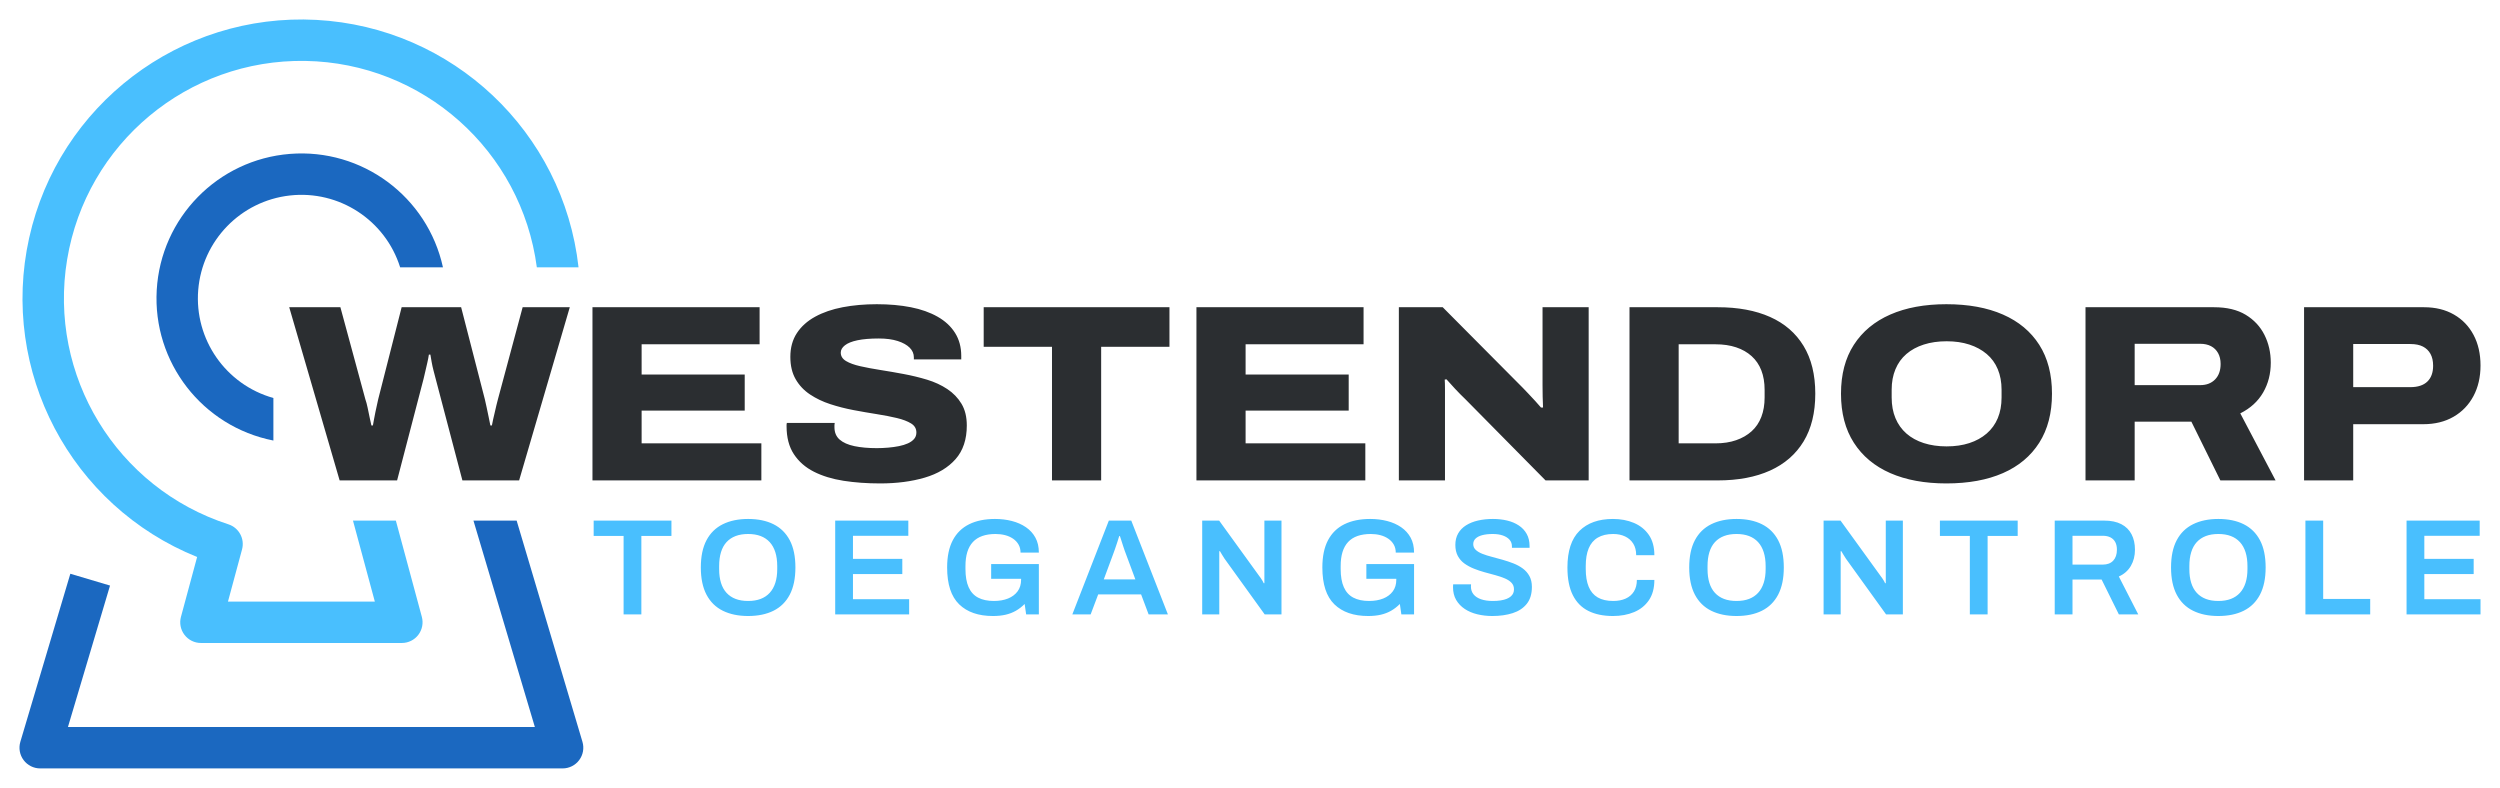
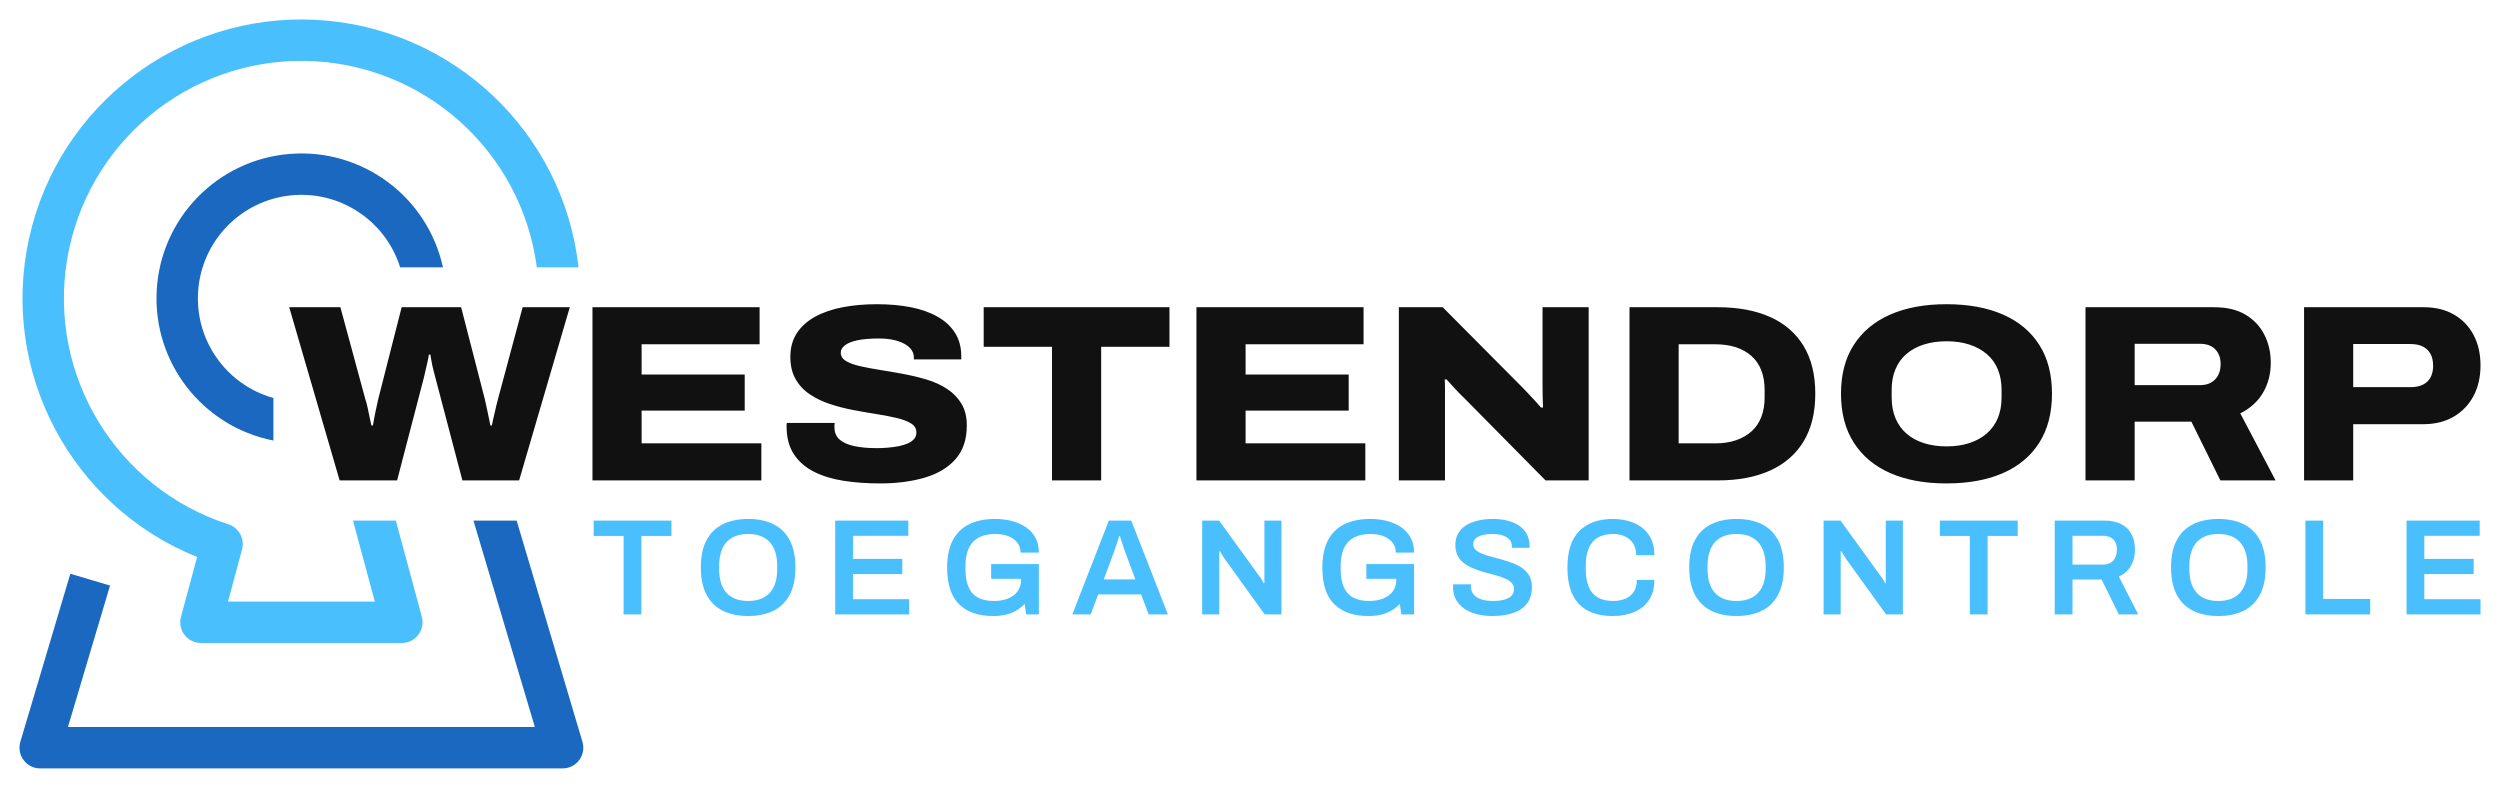
<svg xmlns="http://www.w3.org/2000/svg" viewBox="0 0 2052.93 647.00" width="2052.93" height="647.00" role="img" aria-label="Westendorp Toegangscontrole">
  <path fill="#49BFFE" d="M475.08 219.5A229 229 0 1 0 161.87 457.39L148.59 506.57A17 17 0 0 0 165 528L330 528A17 17 0 0 0 346.41 506.57L325.06 427.5L289.85 427.5L307.8 494L187.2 494L198.76 451.17A17 17 0 0 0 187.57 430.56A195 195 0 1 1 440.83 219.5Z" />
  <path fill="#1B68C0" d="M363.74 219.5A119 119 0 1 0 224.5 361.76L224.5 326.83A85 85 0 1 1 328.58 219.5ZM57.76 471.15L16.71 609.15A17 17 0 0 0 33 631L462 631A17 17 0 0 0 478.29 609.15L424.25 427.5L388.78 427.5L439.21 597L55.79 597L90.35 480.85Z" />
-   <path fill="#2B2E31" d="M1552.24 388.5Q1532.89 380.01 1522.33 363.55Q1511.77 347.1 1511.77 323.29Q1511.77 299.49 1522.33 283.14Q1532.89 266.78 1552.24 258.3Q1571.6 249.81 1598.3 249.81Q1625.42 249.81 1644.77 258.3Q1664.12 266.78 1674.58 283.14Q1685.03 299.49 1685.03 323.29Q1685.03 347.1 1674.58 363.55Q1664.12 380.01 1644.77 388.5Q1625.42 396.98 1598.3 396.98Q1571.6 396.98 1552.24 388.5ZM1338.1 252.29H1410.55Q1435.6 252.29 1453.5 260.26Q1471.41 268.23 1481.04 284.07Q1490.66 299.9 1490.66 323.29Q1490.66 346.68 1481.04 362.52Q1471.41 378.35 1453.5 386.43Q1435.6 394.5 1410.55 394.5H1338.1V252.29ZM237.5 252.29H279.52L300.01 327.85Q301.05 330.74 301.88 334.78Q302.7 338.82 303.53 342.75Q304.36 346.68 304.98 349.37H306.22Q306.64 347.1 307.15 344.2Q307.67 341.3 308.29 338.3Q308.91 335.3 309.53 332.61Q310.16 329.92 310.57 327.85L329.82 252.29H378.67L398.13 327.85Q398.75 330.54 399.58 334.37Q400.41 338.2 401.23 342.23Q402.06 346.27 402.68 349.37H403.93Q404.34 347.1 404.96 344.3Q405.58 341.51 406.31 338.51Q407.03 335.51 407.65 332.71Q408.27 329.92 408.89 327.85L429.18 252.29H467.89L426.28 394.5H379.71L357.77 311.08Q356.94 307.98 356.01 304.35Q355.07 300.73 354.45 297.21Q353.83 293.69 353.42 291.21H352.18Q351.76 294.11 350.93 297.73Q350.11 301.35 349.28 304.87Q348.45 308.39 347.83 311.08L326.09 394.5H278.9L237.5 252.29ZM1712.56 252.29H1818.13Q1833.86 252.29 1844.11 258.5Q1854.35 264.71 1859.53 275.06Q1864.7 285.41 1864.7 297.83Q1864.7 311.49 1858.39 322.36Q1852.08 333.23 1839.66 339.44L1868.64 394.5H1823.3L1799.5 346.27H1752.93V394.5H1712.56V252.29ZM1148.7 252.29H1184.72L1250.54 318.53Q1252.2 320.19 1254.99 323.19Q1257.79 326.19 1260.69 329.3Q1263.58 332.4 1265.45 334.68H1267.1Q1266.9 330.74 1266.79 325.57Q1266.69 320.4 1266.69 316.46V252.29H1304.57V394.5H1269.17L1203.35 327.85Q1199.21 323.91 1194.86 319.26Q1190.51 314.6 1187.82 311.49L1186.37 311.7Q1186.58 314.6 1186.58 319.67V394.5H1148.7V252.29ZM1892.03 252.29H1990.56Q2004.63 252.29 2015.09 258.3Q2025.54 264.3 2031.23 275.06Q2036.93 285.83 2036.93 300.11Q2036.93 314.39 2031.13 325.26Q2025.33 336.13 2014.78 342.23Q2004.22 348.34 1989.94 348.34H1932.39V394.5H1892.03V252.29ZM982.48 252.29H1119.72V282.72H1022.85V307.56H1107.51V337.16H1022.85V364.07H1121.17V394.5H982.48V252.29ZM486.52 252.29H623.76V282.72H526.88V307.56H611.54V337.16H526.88V364.07H625.21V394.5H486.52V252.29ZM692.69 394.81Q678.82 392.64 668.36 387.36Q657.91 382.08 651.91 372.97Q645.91 363.86 645.91 350V348.75Q645.91 347.93 646.11 347.3H685.44Q685.23 348.13 685.23 349.06V350.82Q685.23 357.24 689.48 360.97Q693.72 364.69 701.59 366.35Q709.45 368 720.01 368Q724.56 368 729.33 367.59Q734.09 367.18 738.23 366.35Q742.37 365.52 745.57 364.07Q748.78 362.62 750.65 360.45Q752.51 358.28 752.51 355.17Q752.51 350.41 748.16 347.72Q743.81 345.03 736.47 343.27Q729.12 341.51 719.91 340.06Q710.7 338.61 700.86 336.75Q691.03 334.88 681.82 331.88Q672.61 328.88 665.16 323.91Q657.7 318.95 653.36 311.39Q649.01 303.84 649.01 293.07Q649.01 281.69 654.39 273.51Q659.77 265.33 669.4 260.06Q679.02 254.78 691.96 252.29Q704.9 249.81 720.01 249.81Q735.33 249.81 747.95 252.29Q760.58 254.78 769.9 260.06Q779.21 265.33 784.28 273.41Q789.35 281.48 789.35 292.24V295.14H750.44V293.49Q750.44 288.93 747.02 285.52Q743.61 282.1 737.19 280.03Q730.77 277.96 721.67 277.96Q711.11 277.96 704.17 279.41Q697.24 280.86 693.83 283.55Q690.41 286.24 690.41 289.55Q690.41 293.9 694.76 296.49Q699.1 299.07 706.45 300.73Q713.8 302.39 723.01 303.84Q732.22 305.28 742.16 307.15Q752.09 309.01 761.31 311.8Q770.52 314.6 777.87 319.46Q785.21 324.33 789.56 331.57Q793.91 338.82 793.91 349.37Q793.91 366.56 784.7 377.01Q775.49 387.46 759.34 392.22Q743.19 396.98 722.7 396.98Q706.56 396.98 692.69 394.81ZM863.87 284.79H807.78V252.29H960.33V284.79H904.24V394.5H863.87V284.79ZM1617.14 363.86Q1625.42 361.17 1631.42 356Q1637.42 350.82 1640.53 343.37Q1643.63 335.92 1643.63 326.4V319.98Q1643.63 310.67 1640.53 303.21Q1637.42 295.76 1631.42 290.69Q1625.42 285.62 1617.14 282.93Q1608.86 280.24 1598.51 280.24Q1588.16 280.24 1579.77 282.93Q1571.39 285.62 1565.49 290.69Q1559.59 295.76 1556.49 303.21Q1553.38 310.67 1553.38 319.98V326.4Q1553.38 335.92 1556.49 343.37Q1559.59 350.82 1565.49 356Q1571.39 361.17 1579.77 363.86Q1588.16 366.56 1598.51 366.56Q1608.86 366.56 1617.14 363.86ZM1408.69 364.07Q1418.21 364.07 1425.66 361.48Q1433.12 358.9 1438.39 354.14Q1443.67 349.37 1446.36 342.34Q1449.05 335.3 1449.05 326.4V320.19Q1449.05 311.08 1446.36 304.15Q1443.67 297.21 1438.39 292.45Q1433.12 287.69 1425.66 285.21Q1418.21 282.72 1408.69 282.72H1378.47V364.07H1408.69ZM1806.74 316.26Q1814.4 316.26 1818.96 311.6Q1823.51 306.94 1823.51 298.87Q1823.51 293.69 1821.44 289.97Q1819.37 286.24 1815.65 284.27Q1811.92 282.31 1806.74 282.31H1752.93V316.26H1806.74ZM1979.38 317.91Q1988.49 317.91 1993.25 313.36Q1998.01 308.8 1998.01 300.32Q1998.01 294.52 1995.84 290.59Q1993.66 286.65 1989.63 284.58Q1985.59 282.51 1979.38 282.51H1932.39V317.91H1979.38Z" />
+   <path fill="#111111" d="M1552.24 388.5Q1532.89 380.01 1522.33 363.55Q1511.77 347.1 1511.77 323.29Q1511.77 299.49 1522.33 283.14Q1532.89 266.78 1552.24 258.3Q1571.6 249.81 1598.3 249.81Q1625.42 249.81 1644.77 258.3Q1664.12 266.78 1674.58 283.14Q1685.03 299.49 1685.03 323.29Q1685.03 347.1 1674.58 363.55Q1664.12 380.01 1644.77 388.5Q1625.42 396.98 1598.3 396.98Q1571.6 396.98 1552.24 388.5ZM1338.1 252.29H1410.55Q1435.6 252.29 1453.5 260.26Q1471.41 268.23 1481.04 284.07Q1490.66 299.9 1490.66 323.29Q1490.66 346.68 1481.04 362.52Q1471.41 378.35 1453.5 386.43Q1435.6 394.5 1410.55 394.5H1338.1V252.29ZM237.5 252.29H279.52L300.01 327.85Q301.05 330.74 301.88 334.78Q302.7 338.82 303.53 342.75Q304.36 346.68 304.98 349.37H306.22Q306.64 347.1 307.15 344.2Q307.67 341.3 308.29 338.3Q308.91 335.3 309.53 332.61Q310.16 329.92 310.57 327.85L329.82 252.29H378.67L398.13 327.85Q398.75 330.54 399.58 334.37Q400.41 338.2 401.23 342.23Q402.06 346.27 402.68 349.37H403.93Q404.34 347.1 404.96 344.3Q405.58 341.51 406.31 338.51Q407.03 335.51 407.65 332.71Q408.27 329.92 408.89 327.85L429.18 252.29H467.89L426.28 394.5H379.71L357.77 311.08Q356.94 307.98 356.01 304.35Q355.07 300.73 354.45 297.21Q353.83 293.69 353.42 291.21H352.18Q351.76 294.11 350.93 297.73Q350.11 301.35 349.28 304.87Q348.45 308.39 347.83 311.08L326.09 394.5H278.9L237.5 252.29ZM1712.56 252.29H1818.13Q1833.86 252.29 1844.11 258.5Q1854.35 264.71 1859.53 275.06Q1864.7 285.41 1864.7 297.83Q1864.7 311.49 1858.39 322.36Q1852.08 333.23 1839.66 339.44L1868.64 394.5H1823.3L1799.5 346.27H1752.93V394.5H1712.56V252.29ZM1148.7 252.29H1184.72L1250.54 318.53Q1252.2 320.19 1254.99 323.19Q1257.79 326.19 1260.69 329.3Q1263.58 332.4 1265.45 334.68H1267.1Q1266.9 330.74 1266.79 325.57Q1266.69 320.4 1266.69 316.46V252.29H1304.57V394.5H1269.17L1203.35 327.85Q1199.21 323.91 1194.86 319.26Q1190.51 314.6 1187.82 311.49L1186.37 311.7Q1186.58 314.6 1186.58 319.67V394.5H1148.7V252.29ZM1892.03 252.29H1990.56Q2004.63 252.29 2015.09 258.3Q2025.54 264.3 2031.23 275.06Q2036.93 285.83 2036.93 300.11Q2036.93 314.39 2031.13 325.26Q2025.33 336.13 2014.78 342.23Q2004.22 348.34 1989.94 348.34H1932.39V394.5H1892.03V252.29ZM982.48 252.29H1119.72V282.72H1022.85V307.56H1107.51V337.16H1022.85V364.07H1121.17V394.5H982.48V252.29ZM486.52 252.29H623.76V282.72H526.88V307.56H611.54V337.16H526.88V364.07H625.21V394.5H486.52V252.29ZM692.69 394.81Q678.82 392.64 668.36 387.36Q657.91 382.08 651.91 372.97Q645.91 363.86 645.91 350V348.75Q645.91 347.93 646.11 347.3H685.44Q685.23 348.13 685.23 349.06V350.82Q685.23 357.24 689.48 360.97Q693.72 364.69 701.59 366.35Q709.45 368 720.01 368Q724.56 368 729.33 367.59Q734.09 367.18 738.23 366.35Q742.37 365.52 745.57 364.07Q748.78 362.62 750.65 360.45Q752.51 358.28 752.51 355.17Q752.51 350.41 748.16 347.72Q743.81 345.03 736.47 343.27Q729.12 341.51 719.91 340.06Q710.7 338.61 700.86 336.75Q691.03 334.88 681.82 331.88Q672.61 328.88 665.16 323.91Q657.7 318.95 653.36 311.39Q649.01 303.84 649.01 293.07Q649.01 281.69 654.39 273.51Q659.77 265.33 669.4 260.06Q679.02 254.78 691.96 252.29Q704.9 249.81 720.01 249.81Q735.33 249.81 747.95 252.29Q760.58 254.78 769.9 260.06Q779.21 265.33 784.28 273.41Q789.35 281.48 789.35 292.24V295.14H750.44V293.49Q750.44 288.93 747.02 285.52Q743.61 282.1 737.19 280.03Q730.77 277.96 721.67 277.96Q711.11 277.96 704.17 279.41Q697.24 280.86 693.83 283.55Q690.41 286.24 690.41 289.55Q690.41 293.9 694.76 296.49Q699.1 299.07 706.45 300.73Q713.8 302.39 723.01 303.84Q732.22 305.28 742.16 307.15Q752.09 309.01 761.31 311.8Q770.52 314.6 777.87 319.46Q785.21 324.33 789.56 331.57Q793.91 338.82 793.91 349.37Q793.91 366.56 784.7 377.01Q775.49 387.46 759.34 392.22Q743.19 396.98 722.7 396.98Q706.56 396.98 692.69 394.81ZM863.87 284.79H807.78V252.29H960.33V284.79H904.24V394.5H863.87V284.79ZM1617.14 363.86Q1625.42 361.17 1631.42 356Q1637.42 350.82 1640.53 343.37Q1643.63 335.92 1643.63 326.4V319.98Q1643.63 310.67 1640.53 303.21Q1637.42 295.76 1631.42 290.69Q1625.42 285.62 1617.14 282.93Q1608.86 280.24 1598.51 280.24Q1588.16 280.24 1579.77 282.93Q1571.39 285.62 1565.49 290.69Q1559.59 295.76 1556.49 303.21Q1553.38 310.67 1553.38 319.98V326.4Q1553.38 335.92 1556.49 343.37Q1559.59 350.82 1565.49 356Q1571.39 361.17 1579.77 363.86Q1588.16 366.56 1598.51 366.56Q1608.86 366.56 1617.14 363.86ZM1408.69 364.07Q1418.21 364.07 1425.66 361.48Q1433.12 358.9 1438.39 354.14Q1443.67 349.37 1446.36 342.34Q1449.05 335.3 1449.05 326.4V320.19Q1449.05 311.08 1446.36 304.15Q1443.67 297.21 1438.39 292.45Q1433.12 287.69 1425.66 285.21Q1418.21 282.72 1408.69 282.72H1378.47V364.07H1408.69ZM1806.74 316.26Q1814.4 316.26 1818.96 311.6Q1823.51 306.94 1823.51 298.87Q1823.51 293.69 1821.44 289.97Q1819.37 286.24 1815.65 284.27Q1811.92 282.31 1806.74 282.31H1752.93V316.26H1806.74ZM1979.38 317.91Q1988.49 317.91 1993.25 313.36Q1998.01 308.8 1998.01 300.32Q1998.01 294.52 1995.84 290.59Q1993.66 286.65 1989.63 284.58Q1985.59 282.51 1979.38 282.51H1932.39V317.91H1979.38Z" />
  <path fill="#49BFFE" d="M1405.21 501.53Q1396.46 497.2 1391.8 488.34Q1387.14 479.47 1387.14 466Q1387.14 452.42 1391.8 443.61Q1396.46 434.8 1405.21 430.47Q1413.97 426.15 1425.98 426.15Q1438.1 426.15 1446.8 430.47Q1455.5 434.8 1460.16 443.61Q1464.81 452.42 1464.81 466Q1464.81 479.47 1460.16 488.34Q1455.5 497.2 1446.8 501.53Q1438.1 505.85 1425.98 505.85Q1413.97 505.85 1405.21 501.53ZM1800.88 501.53Q1792.12 497.2 1787.46 488.34Q1782.8 479.47 1782.8 466Q1782.8 452.42 1787.46 443.61Q1792.12 434.8 1800.88 430.47Q1809.63 426.15 1821.64 426.15Q1833.76 426.15 1842.46 430.47Q1851.16 434.8 1855.82 443.61Q1860.48 452.42 1860.48 466Q1860.48 479.47 1855.82 488.34Q1851.16 497.2 1842.46 501.53Q1833.76 505.85 1821.64 505.85Q1809.63 505.85 1800.88 501.53ZM593.57 501.53Q584.82 497.2 580.16 488.34Q575.5 479.47 575.5 466Q575.5 452.42 580.16 443.61Q584.82 434.8 593.57 430.47Q602.33 426.15 614.34 426.15Q626.46 426.15 635.16 430.47Q643.86 434.8 648.52 443.61Q653.17 452.42 653.17 466Q653.17 479.47 648.52 488.34Q643.86 497.2 635.16 501.53Q626.46 505.85 614.34 505.85Q602.33 505.85 593.57 501.53ZM1727.8 427.5Q1736.33 427.5 1741.95 430.42Q1747.56 433.34 1750.36 438.72Q1753.17 444.11 1753.17 451.41Q1753.17 458.93 1749.8 464.71Q1746.44 470.49 1739.93 473.41L1755.86 504.5H1739.93L1725.78 475.88H1701.88V504.5H1687.28V427.5H1727.8ZM1095.75 496.25Q1085.88 486.65 1085.88 466Q1085.88 452.42 1090.53 443.61Q1095.19 434.8 1104 430.47Q1112.82 426.15 1125.16 426.15Q1132.57 426.15 1139.08 427.84Q1145.59 429.52 1150.59 432.94Q1155.58 436.37 1158.39 441.53Q1161.19 446.69 1161.19 453.77H1146.15Q1146.15 450.06 1144.52 447.2Q1142.9 444.34 1140.03 442.37Q1137.17 440.41 1133.47 439.45Q1129.76 438.5 1125.61 438.5Q1119.44 438.5 1114.78 440.13Q1110.12 441.76 1107.03 445.07Q1103.95 448.38 1102.43 453.32Q1100.92 458.26 1100.92 464.88V467.23Q1100.92 476.33 1103.5 482.16Q1106.08 488 1111.3 490.75Q1116.52 493.5 1124.26 493.5Q1130.89 493.5 1135.88 491.48Q1140.88 489.46 1143.74 485.59Q1146.6 481.71 1146.6 476.1V475.32H1122.02V463.19H1161.19V504.5H1150.75L1149.52 495.97Q1146.15 499.34 1142.34 501.53Q1138.52 503.71 1133.92 504.78Q1129.32 505.85 1123.48 505.85Q1105.63 505.85 1095.75 496.25ZM787.64 496.25Q777.76 486.65 777.76 466Q777.76 452.42 782.42 443.61Q787.08 434.8 795.89 430.47Q804.7 426.15 817.05 426.15Q824.46 426.15 830.97 427.84Q837.48 429.52 842.47 432.94Q847.47 436.37 850.27 441.53Q853.08 446.69 853.08 453.77H838.04Q838.04 450.06 836.41 447.2Q834.79 444.34 831.92 442.37Q829.06 440.41 825.36 439.45Q821.65 438.5 817.5 438.5Q811.33 438.5 806.67 440.13Q802.01 441.76 798.92 445.07Q795.84 448.38 794.32 453.32Q792.81 458.26 792.81 464.88V467.23Q792.81 476.33 795.39 482.16Q797.97 488 803.19 490.75Q808.41 493.5 816.15 493.5Q822.77 493.5 827.77 491.48Q832.76 489.46 835.63 485.59Q838.49 481.71 838.49 476.1V475.32H813.91V463.19H853.08V504.5H842.64L841.41 495.97Q838.04 499.34 834.22 501.53Q830.41 503.71 825.81 504.78Q821.2 505.85 815.37 505.85Q797.52 505.85 787.64 496.25ZM1511.4 427.5 1544.28 472.96Q1544.84 473.63 1545.63 474.81Q1546.42 475.99 1547.09 477.11Q1547.76 478.23 1547.99 478.91H1548.55V427.5H1562.58V504.5H1548.77L1515.77 458.7Q1514.88 457.36 1513.7 455.39Q1512.52 453.43 1512.07 452.64H1511.51V504.5H1497.48V427.5H1511.4ZM1001.13 427.5 1034.02 472.96Q1034.58 473.63 1035.37 474.81Q1036.15 475.99 1036.83 477.11Q1037.5 478.23 1037.72 478.91H1038.28V427.5H1052.32V504.5H1038.51L1005.51 458.7Q1004.61 457.36 1003.43 455.39Q1002.25 453.43 1001.81 452.64H1001.24V504.5H987.21V427.5H1001.13ZM928.96 427.5 959.04 504.5H943.21L937.04 488.11H901.8L895.62 504.5H880.58L910.55 427.5H928.96ZM2036.25 427.5V439.96H1990.79V458.93H2031.31V471.39H1990.79V492.04H2036.93V504.5H1976.2V427.5H2036.25ZM745.89 427.5V439.96H700.43V458.93H740.95V471.39H700.43V492.04H746.56V504.5H685.84V427.5H745.89ZM1213.16 504.44Q1207.33 503.04 1202.84 500.07Q1198.35 497.09 1195.76 492.66Q1193.18 488.22 1193.18 482.16Q1193.18 481.49 1193.24 480.82Q1193.29 480.14 1193.29 479.81H1208Q1208 480.03 1207.94 480.65Q1207.89 481.27 1207.89 481.71Q1207.89 485.42 1210.02 488.06Q1212.15 490.69 1216.19 492.1Q1220.23 493.5 1225.73 493.5Q1229.44 493.5 1232.3 493.05Q1235.16 492.6 1237.24 491.76Q1239.31 490.92 1240.66 489.74Q1242.01 488.56 1242.63 487.1Q1243.24 485.64 1243.24 483.96Q1243.24 480.7 1241.22 478.57Q1239.2 476.44 1235.78 474.98Q1232.36 473.52 1228.03 472.34Q1223.71 471.16 1219.17 469.93Q1214.62 468.69 1210.3 466.95Q1205.98 465.21 1202.55 462.74Q1199.13 460.28 1197.11 456.52Q1195.09 452.76 1195.09 447.48Q1195.09 442.09 1197.39 438.05Q1199.69 434.01 1203.9 431.37Q1208.11 428.73 1213.72 427.44Q1219.34 426.15 1225.96 426.15Q1232.13 426.15 1237.58 427.44Q1243.02 428.73 1247.17 431.48Q1251.33 434.23 1253.68 438.44Q1256.04 442.65 1256.04 448.49V449.84H1241.56V448.71Q1241.56 445.46 1239.6 443.21Q1237.63 440.97 1234.1 439.73Q1230.56 438.5 1225.85 438.5Q1220.79 438.5 1217.2 439.45Q1213.61 440.41 1211.7 442.26Q1209.79 444.11 1209.79 446.81Q1209.79 449.61 1211.81 451.52Q1213.84 453.43 1217.26 454.78Q1220.68 456.12 1225 457.24Q1229.33 458.37 1233.87 459.66Q1238.42 460.95 1242.74 462.63Q1247.06 464.32 1250.48 466.84Q1253.91 469.37 1255.93 473.07Q1257.95 476.78 1257.95 481.94Q1257.95 490.58 1253.74 495.86Q1249.53 501.13 1242.18 503.49Q1234.83 505.85 1225.4 505.85Q1219 505.85 1213.16 504.44ZM1304.36 501.69Q1296 497.54 1291.56 488.73Q1287.13 479.92 1287.13 466Q1287.13 445.68 1297.01 435.92Q1306.89 426.15 1324.51 426.15Q1334.05 426.15 1341.74 429.41Q1349.43 432.66 1353.97 439.23Q1358.52 445.8 1358.52 455.9H1343.59Q1343.59 450.29 1341.18 446.41Q1338.76 442.54 1334.5 440.52Q1330.23 438.5 1324.73 438.5Q1317.1 438.5 1312.05 441.47Q1307 444.45 1304.59 450.29Q1302.17 456.12 1302.17 464.77V467.23Q1302.17 475.99 1304.59 481.83Q1307 487.66 1311.99 490.58Q1316.99 493.5 1324.73 493.5Q1330.57 493.5 1334.95 491.54Q1339.32 489.57 1341.74 485.7Q1344.15 481.83 1344.15 476.21H1358.52Q1358.52 486.32 1354.03 492.88Q1349.54 499.45 1341.85 502.65Q1334.16 505.85 1324.51 505.85Q1312.72 505.85 1304.36 501.69ZM1436.25 491.82Q1440.68 490.13 1443.71 486.82Q1446.74 483.51 1448.31 478.63Q1449.89 473.74 1449.89 467.35V464.88Q1449.89 458.37 1448.31 453.43Q1446.74 448.49 1443.71 445.18Q1440.68 441.87 1436.25 440.18Q1431.81 438.5 1425.98 438.5Q1420.14 438.5 1415.71 440.18Q1411.27 441.87 1408.24 445.18Q1405.21 448.49 1403.7 453.43Q1402.18 458.37 1402.18 464.88V467.35Q1402.18 473.74 1403.7 478.63Q1405.21 483.51 1408.24 486.82Q1411.27 490.13 1415.71 491.82Q1420.14 493.5 1425.98 493.5Q1431.81 493.5 1436.25 491.82ZM1831.91 491.82Q1836.34 490.13 1839.37 486.82Q1842.41 483.51 1843.98 478.63Q1845.55 473.74 1845.55 467.35V464.88Q1845.55 458.37 1843.98 453.43Q1842.41 448.49 1839.37 445.18Q1836.34 441.87 1831.91 440.18Q1827.48 438.5 1821.64 438.5Q1815.8 438.5 1811.37 440.18Q1806.94 441.87 1803.91 445.18Q1800.88 448.49 1799.36 453.43Q1797.84 458.37 1797.84 464.88V467.35Q1797.84 473.74 1799.36 478.63Q1800.88 483.51 1803.91 486.82Q1806.94 490.13 1811.37 491.82Q1815.8 493.5 1821.64 493.5Q1827.48 493.5 1831.91 491.82ZM624.61 491.82Q629.04 490.13 632.07 486.82Q635.1 483.51 636.67 478.63Q638.24 473.74 638.24 467.35V464.88Q638.24 458.37 636.67 453.43Q635.1 448.49 632.07 445.18Q629.04 441.87 624.61 440.18Q620.17 438.5 614.34 438.5Q608.5 438.5 604.07 440.18Q599.63 441.87 596.6 445.18Q593.57 448.49 592.06 453.43Q590.54 458.37 590.54 464.88V467.35Q590.54 473.74 592.06 478.63Q593.57 483.51 596.6 486.82Q599.63 490.13 604.07 491.82Q608.5 493.5 614.34 493.5Q620.17 493.5 624.61 491.82ZM512.08 440.07H487.5V427.5H551.37V440.07H526.67V504.5H512.08V440.07ZM1617.58 440.07H1593V427.5H1656.87V440.07H1632.17V504.5H1617.58V440.07ZM1907.73 427.5V491.82H1946.34V504.5H1893.14V427.5H1907.73ZM1726.68 463.64Q1732.29 463.64 1735.32 460.39Q1738.35 457.13 1738.35 451.41Q1738.35 447.7 1737.01 445.18Q1735.66 442.65 1733.08 441.31Q1730.5 439.96 1726.68 439.96H1701.88V463.64H1726.68ZM932.33 475.77 924.58 454.89Q924.13 453.77 923.51 452.03Q922.9 450.29 922.22 448.21Q921.55 446.13 920.88 444Q920.2 441.87 919.64 440.18H919.08Q918.41 442.43 917.45 445.35Q916.5 448.27 915.6 450.85Q914.7 453.43 914.14 454.89L906.4 475.77H932.33Z" />
</svg>
